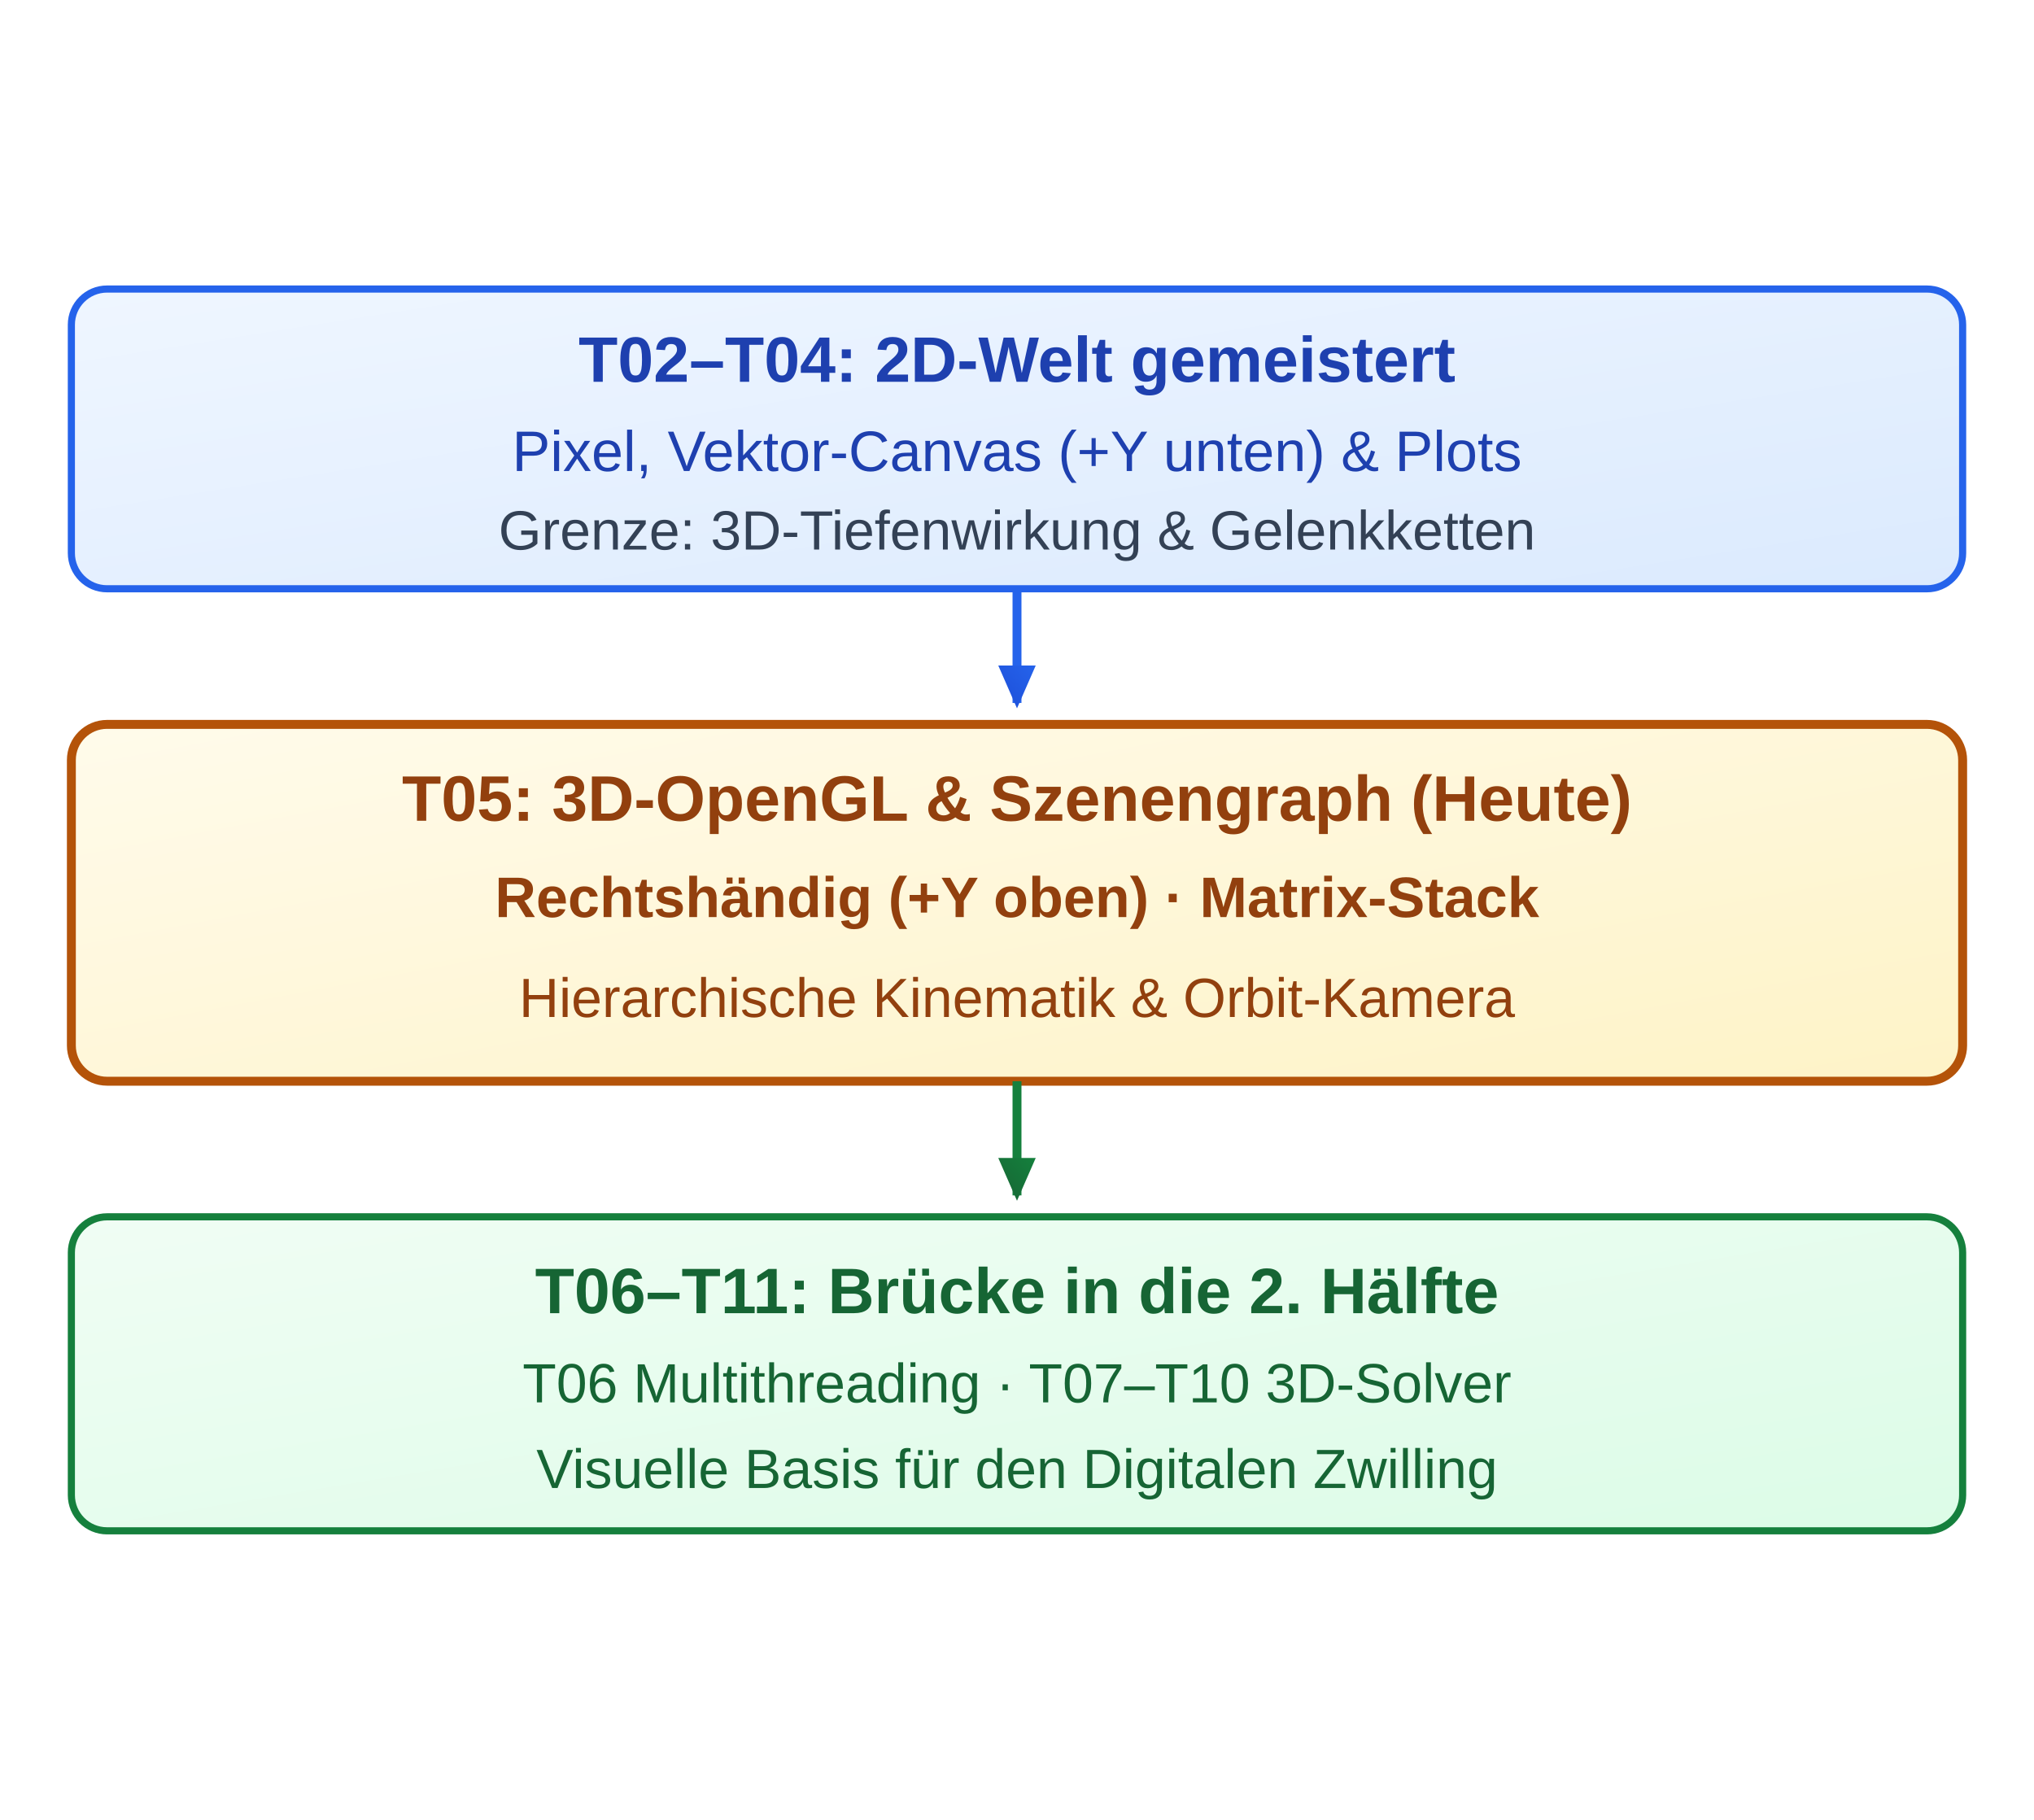
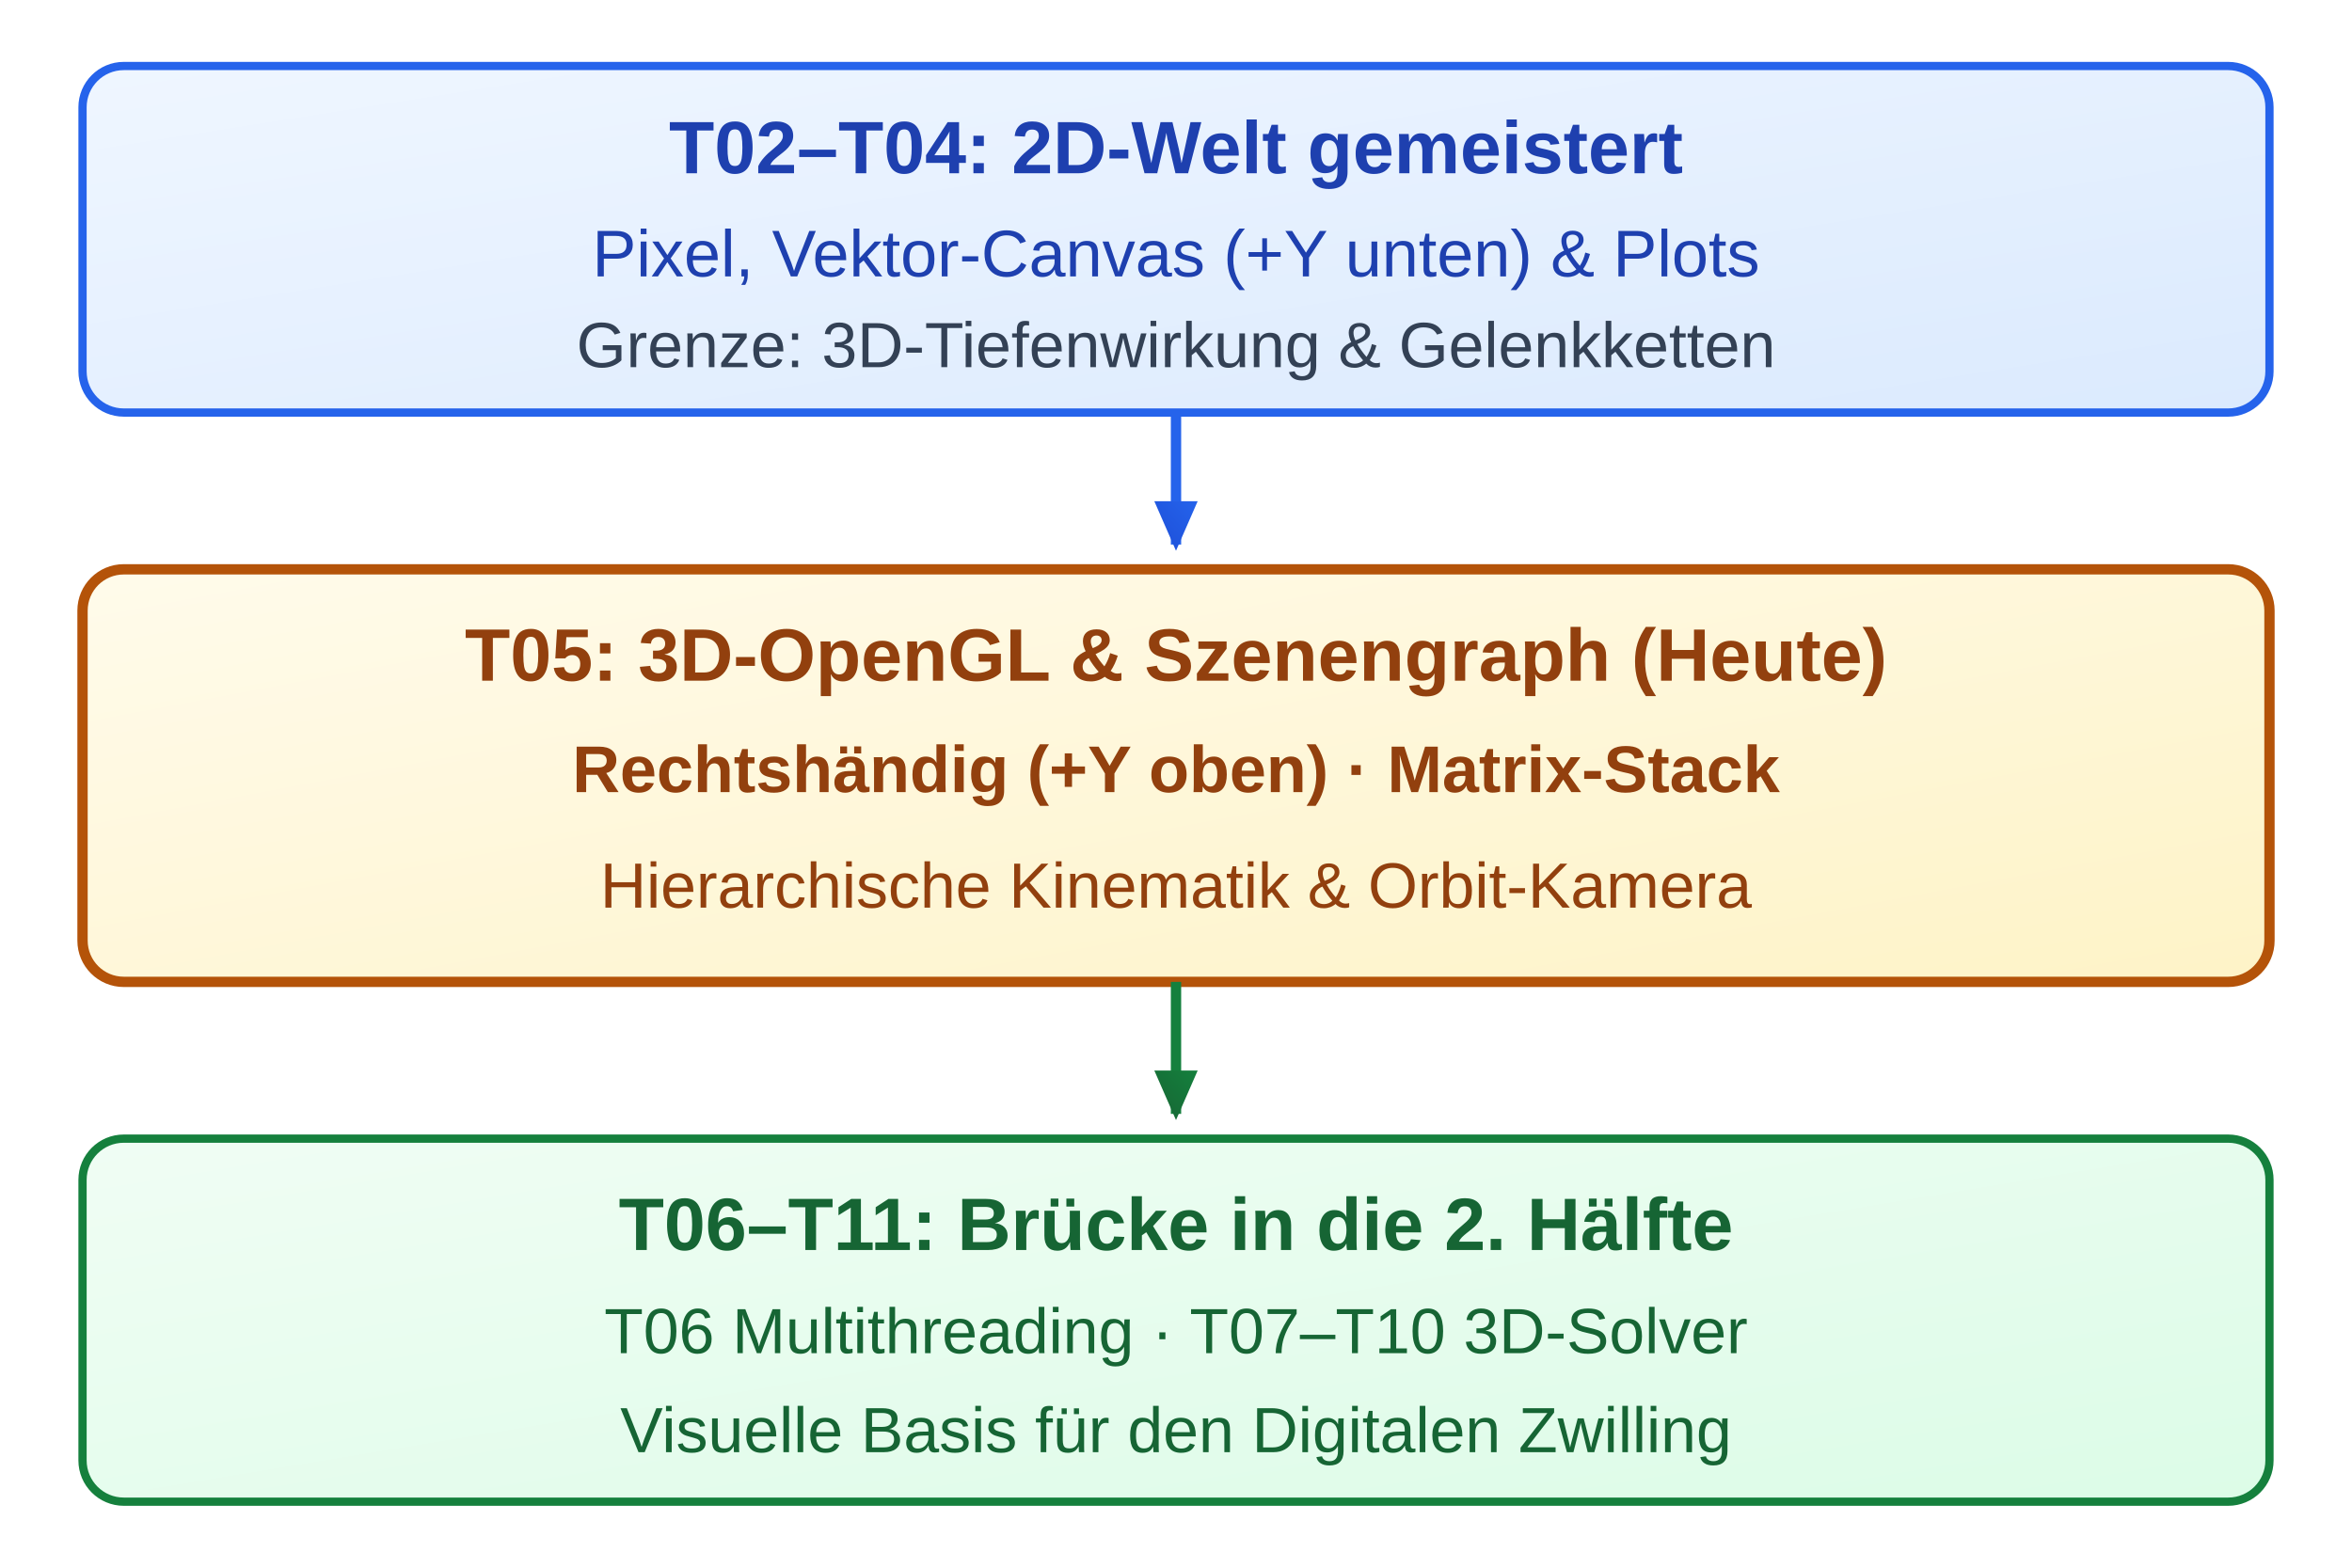
- <svg xmlns="http://www.w3.org/2000/svg" viewBox="-45 -65 570 510" width="570" height="510">
+ <svg xmlns="http://www.w3.org/2000/svg" viewBox="-45 0 570 380" width="570" height="380">
  <defs>
    <linearGradient id="grad-sem-primary" x1="0%" y1="0%" x2="100%" y2="100%">
      <stop offset="0%" stop-color="#eff6ff" />
      <stop offset="100%" stop-color="#dbeafe" />
    </linearGradient>
    <linearGradient id="grad-sem-primary-fill" x1="0%" y1="0%" x2="100%" y2="100%">
      <stop offset="0%" stop-color="#2563eb" />
      <stop offset="100%" stop-color="#1d4ed8" />
    </linearGradient>
    <linearGradient id="grad-sem-success" x1="0%" y1="0%" x2="100%" y2="100%">
      <stop offset="0%" stop-color="#f0fdf4" />
      <stop offset="100%" stop-color="#dcfce7" />
    </linearGradient>
    <linearGradient id="grad-sem-success-fill" x1="0%" y1="0%" x2="100%" y2="100%">
      <stop offset="0%" stop-color="#15803d" />
      <stop offset="100%" stop-color="#166534" />
    </linearGradient>
    <linearGradient id="grad-sem-warning" x1="0%" y1="0%" x2="100%" y2="100%">
      <stop offset="0%" stop-color="#fffbeb" />
      <stop offset="100%" stop-color="#fef3c7" />
    </linearGradient>
    <linearGradient id="grad-sem-warning-fill" x1="0%" y1="0%" x2="100%" y2="100%">
      <stop offset="0%" stop-color="#b45309" />
      <stop offset="100%" stop-color="#92400e" />
    </linearGradient>
    <linearGradient id="grad-sem-muted" x1="0%" y1="0%" x2="100%" y2="100%">
      <stop offset="0%" stop-color="#f8fafc" />
      <stop offset="100%" stop-color="#e2e8f0" />
    </linearGradient>
    <linearGradient id="grad-sem-muted-fill" x1="0%" y1="0%" x2="100%" y2="100%">
      <stop offset="0%" stop-color="#475569" />
      <stop offset="100%" stop-color="#334155" />
    </linearGradient>
    <marker id="arrB" viewBox="0 0 10 10" refX="7" refY="5" markerWidth="6" markerHeight="6" orient="auto">
      <path class="sem-primary-fill" d="M 0 1.5 L 8 5 L 0 8.5 z" />
    </marker>
    <marker id="arrG" viewBox="0 0 10 10" refX="7" refY="5" markerWidth="6" markerHeight="6" orient="auto">
      <path class="sem-success-fill" d="M 0 1.5 L 8 5 L 0 8.5 z" />
    </marker>
    <style>
      
/* @svg-palette:start */
      .sem-primary { fill: url(#grad-sem-primary); stroke: #2563eb; }
      .sem-primary-bg { fill: url(#grad-sem-primary); stroke: none; }
      .sem-primary-stroke { stroke: #2563eb; }
      .sem-primary-fill { fill: url(#grad-sem-primary-fill); }
      .sem-primary-text { fill: #1e40af; }
      .sem-success { fill: url(#grad-sem-success); stroke: #15803d; }
      .sem-success-bg { fill: url(#grad-sem-success); stroke: none; }
      .sem-success-stroke { stroke: #15803d; }
      .sem-success-fill { fill: url(#grad-sem-success-fill); }
      .sem-success-text { fill: #166534; }
      .sem-warning { fill: url(#grad-sem-warning); stroke: #b45309; }
      .sem-warning-bg { fill: url(#grad-sem-warning); stroke: none; }
      .sem-warning-stroke { stroke: #b45309; }
      .sem-warning-fill { fill: url(#grad-sem-warning-fill); }
      .sem-warning-text { fill: #92400e; }
      .sem-muted { fill: url(#grad-sem-muted); stroke: #94a3b8; }
      .sem-muted-bg { fill: url(#grad-sem-muted); stroke: none; }
      .sem-muted-stroke { stroke: #94a3b8; }
      .sem-muted-fill { fill: url(#grad-sem-muted-fill); }
      .sem-muted-text { fill: #334155; }
      /* @svg-palette:end */
text { font-family: 'Segoe UI', Arial, Helvetica, sans-serif; }
    </style>
  </defs>
  <rect x="-45" y="0" width="570" height="380" fill="none" />
  <rect class="sem-primary" x="-25" y="16" width="530" height="84" rx="10" stroke-width="2" />
  <text class="sem-primary-text" x="240" y="42" font-size="18" font-weight="bold" text-anchor="middle">T02–T04: 2D-Welt gemeistert</text>
  <text class="sem-primary-text" x="240" y="67" font-size="16" text-anchor="middle">Pixel, Vektor-Canvas (+Y unten) &amp; Plots</text>
  <text class="sem-muted-text" x="240" y="89" font-size="15.5" text-anchor="middle">Grenze: 3D-Tiefenwirkung &amp; Gelenkketten</text>
  <line class="sem-primary-stroke" x1="240" y1="100" x2="240" y2="132" stroke-width="2.5" marker-end="url(#arrB)" />
  <rect class="sem-warning" x="-25" y="138" width="530" height="100" rx="10" stroke-width="2.5" />
  <text class="sem-warning-text" x="240" y="165" font-size="18" font-weight="bold" text-anchor="middle">T05: 3D-OpenGL &amp; Szenengraph (Heute)</text>
  <text class="sem-warning-text" x="240" y="192" font-size="16" font-weight="bold" text-anchor="middle">Rechtshändig (+Y oben) · Matrix-Stack</text>
  <text class="sem-warning-text" x="240" y="220" font-size="15.5" text-anchor="middle">Hierarchische Kinematik &amp; Orbit-Kamera</text>
  <line class="sem-success-stroke" x1="240" y1="238" x2="240" y2="270" stroke-width="2.5" marker-end="url(#arrG)" />
  <rect class="sem-success" x="-25" y="276" width="530" height="88" rx="10" stroke-width="2" />
  <text class="sem-success-text" x="240" y="303" font-size="18" font-weight="bold" text-anchor="middle">T06–T11: Brücke in die 2. Hälfte</text>
  <text class="sem-success-text" x="240" y="328" font-size="15.5" text-anchor="middle">T06 Multithreading · T07–T10 3D-Solver</text>
  <text class="sem-success-text" x="240" y="352" font-size="15.5" text-anchor="middle">Visuelle Basis für den Digitalen Zwilling</text>
</svg>
